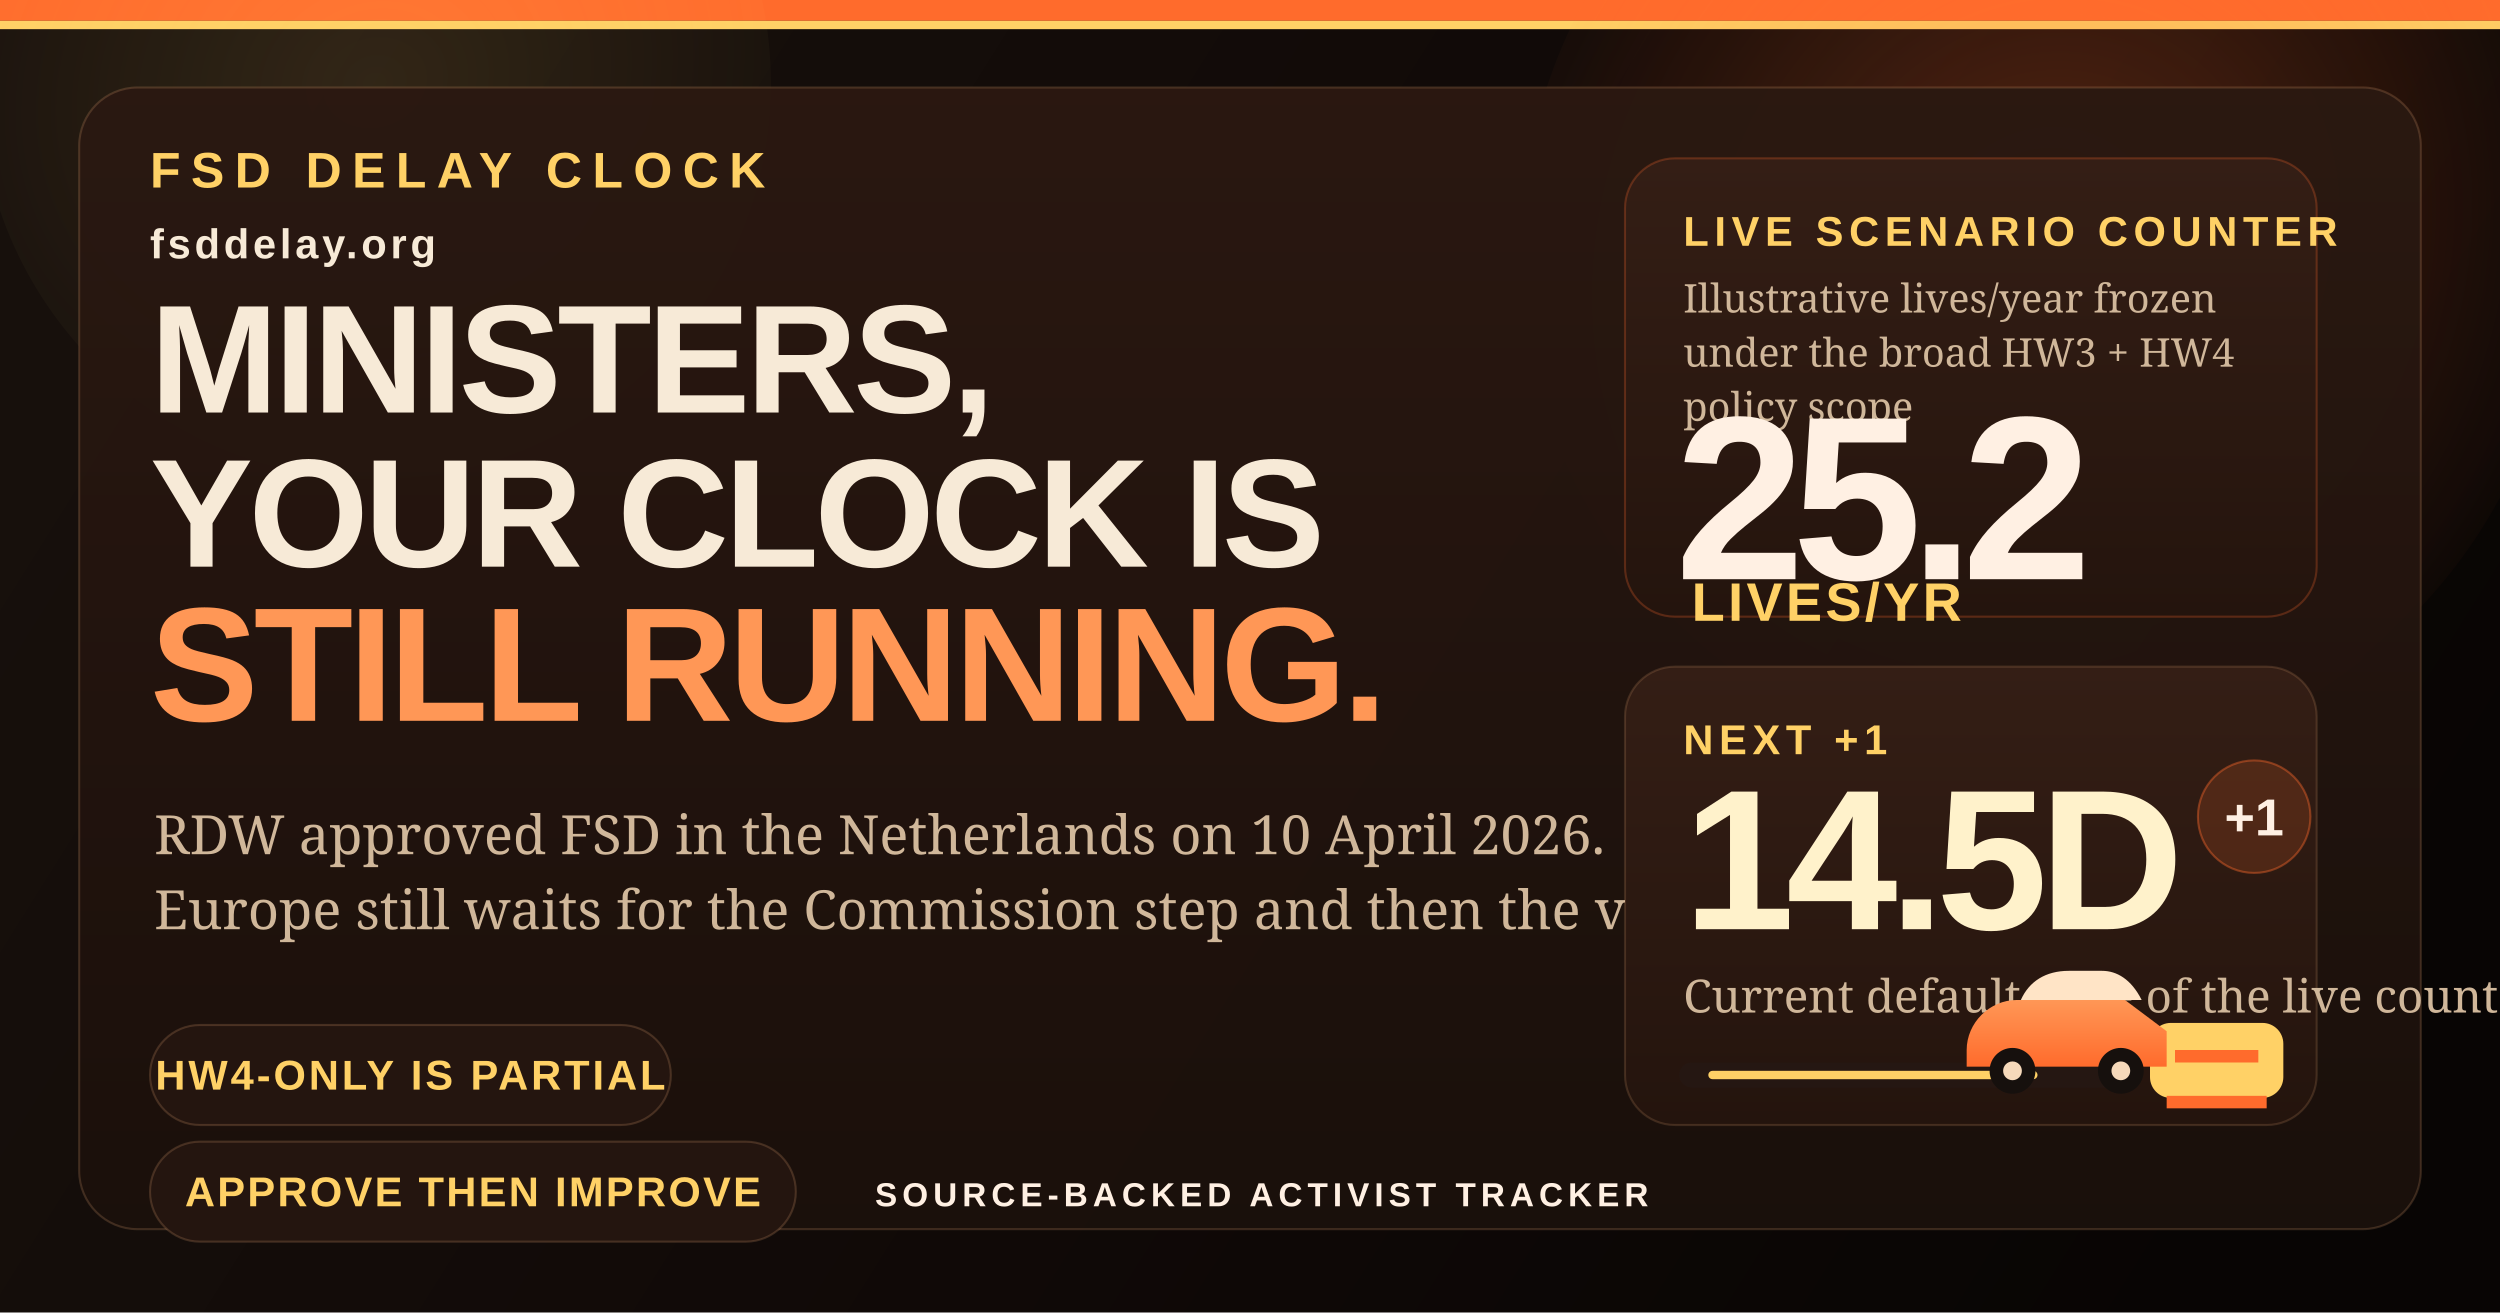
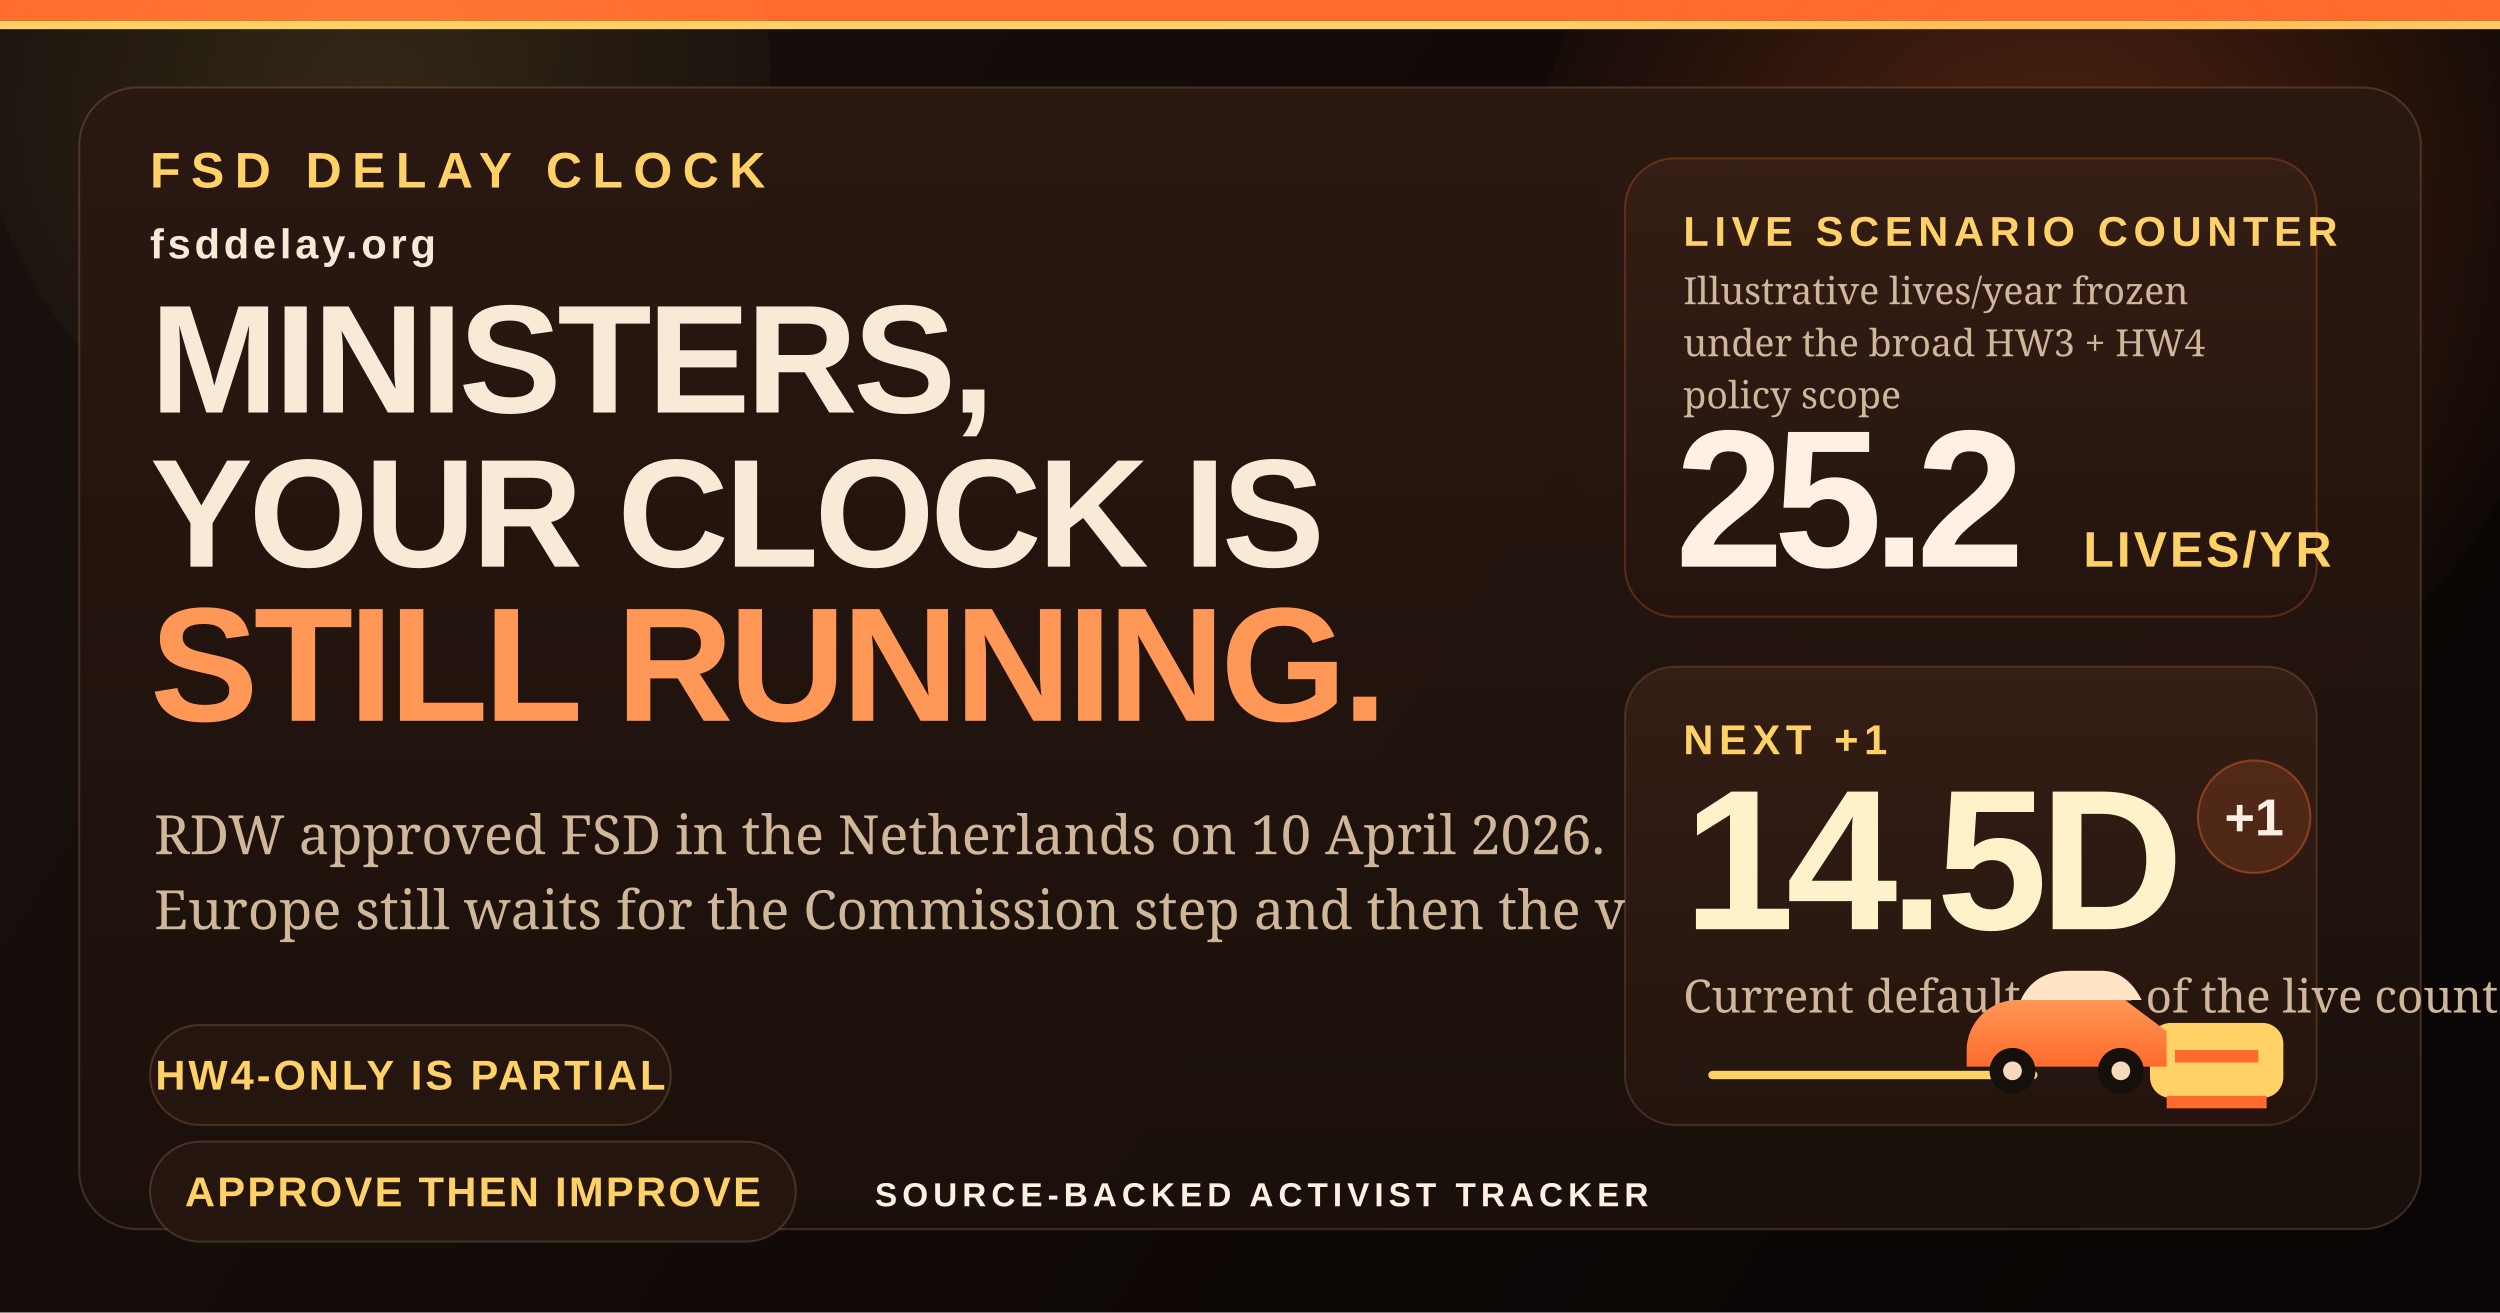
<svg xmlns="http://www.w3.org/2000/svg" width="1200" height="630" viewBox="0 0 1200 630" fill="none">
  <defs>
    <linearGradient id="bg" x1="120" y1="20" x2="1060" y2="610" gradientUnits="userSpaceOnUse">
      <stop stop-color="#17100C" />
      <stop offset="0.55" stop-color="#100907" />
      <stop offset="1" stop-color="#080504" />
    </linearGradient>
    <radialGradient id="glowA" cx="0" cy="0" r="1" gradientUnits="userSpaceOnUse" gradientTransform="translate(980 120) rotate(127) scale(300 270)">
      <stop stop-color="#FF6B2C" stop-opacity="0.3" />
      <stop offset="1" stop-color="#FF6B2C" stop-opacity="0" />
    </radialGradient>
    <radialGradient id="glowB" cx="0" cy="0" r="1" gradientUnits="userSpaceOnUse" gradientTransform="translate(180 40) rotate(72) scale(210 250)">
      <stop stop-color="#FFD166" stop-opacity="0.12" />
      <stop offset="1" stop-color="#FFD166" stop-opacity="0" />
    </radialGradient>
    <linearGradient id="panel" x1="600" y1="42" x2="600" y2="588" gradientUnits="userSpaceOnUse">
      <stop stop-color="#2A1811" stop-opacity="0.97" />
      <stop offset="1" stop-color="#1A100B" stop-opacity="0.97" />
    </linearGradient>
    <linearGradient id="card" x1="0" y1="0" x2="0" y2="1">
      <stop stop-color="#341E15" />
      <stop offset="1" stop-color="#24140D" />
    </linearGradient>
    <linearGradient id="carBody" x1="0" y1="0" x2="0" y2="1">
      <stop stop-color="#FF9756" />
      <stop offset="1" stop-color="#FF6B2C" />
    </linearGradient>
  </defs>
  <rect width="1200" height="630" fill="url(#bg)" />
  <rect width="1200" height="10" fill="#FF6B2C" />
  <rect y="10" width="1200" height="4" fill="#FFD166" />
  <circle cx="980" cy="120" r="250" fill="url(#glowA)" />
  <circle cx="180" cy="40" r="190" fill="url(#glowB)" />
  <rect x="38" y="42" width="1124" height="548" rx="28" fill="url(#panel)" stroke="#FFB780" stroke-opacity="0.18" />
  <text x="72" y="90" fill="#FFD166" font-family="Arial" font-size="24" font-weight="700" letter-spacing="5">FSD DELAY CLOCK</text>
  <text x="72" y="124" fill="#F7EAD7" font-family="Arial" font-size="20" font-weight="600" letter-spacing="1.8">fsddelay.org</text>
  <text x="72" y="198" fill="#F7EAD7" font-family="Arial" font-size="74" font-weight="900" letter-spacing="-2">MINISTERS,</text>
  <text x="72" y="272" fill="#F7EAD7" font-family="Arial" font-size="74" font-weight="900" letter-spacing="-2">YOUR CLOCK IS</text>
  <text x="72" y="346" fill="#FF9756" font-family="Arial" font-size="78" font-weight="900" letter-spacing="-2.2">STILL RUNNING.</text>
  <text x="74" y="410" fill="#D0B79A" font-family="Georgia" font-size="26">RDW approved FSD in the Netherlands on 10 April 2026.</text>
  <text x="74" y="446" fill="#D0B79A" font-family="Georgia" font-size="26">Europe still waits for the Commission step and then the vote.</text>
  <rect x="72" y="492" width="250" height="48" rx="24" fill="#24150F" stroke="#FFB780" stroke-opacity="0.18" />
  <text x="197" y="523" fill="#FFD166" font-family="Arial" font-size="20" font-weight="800" letter-spacing="1.4" text-anchor="middle">HW4-ONLY IS PARTIAL</text>
  <rect x="72" y="548" width="310" height="48" rx="24" fill="#24150F" stroke="#FFB780" stroke-opacity="0.18" />
  <text x="227" y="579" fill="#FFD166" font-family="Arial" font-size="20" font-weight="800" letter-spacing="1.1" text-anchor="middle">APPROVE THEN IMPROVE</text>
  <text x="420" y="579" fill="#FFF0E3" font-family="Arial" font-size="16" font-weight="700" letter-spacing="2.4">SOURCE-BACKED ACTIVIST TRACKER</text>
  <rect x="780" y="76" width="332" height="220" rx="24" fill="url(#card)" stroke="#FF6B2C" stroke-opacity="0.25" />
  <text x="808" y="118" fill="#FFD166" font-family="Arial" font-size="20" font-weight="800" letter-spacing="2.7">LIVE SCENARIO COUNTER</text>
-   <text x="808" y="150" fill="#D0B79A" font-family="Georgia" font-size="19">Illustrative lives/year frozen</text>
-   <text x="808" y="176" fill="#D0B79A" font-family="Georgia" font-size="19">under the broad HW3 + HW4</text>
-   <text x="808" y="202" fill="#D0B79A" font-family="Georgia" font-size="19">policy scope</text>
-   <text x="804" y="278" fill="#FFF0E3" font-family="Arial" font-size="112" font-weight="900" letter-spacing="-6">25.2</text>
-   <text x="812" y="298" fill="#FFD166" font-family="Arial" font-size="26" font-weight="800" letter-spacing="1.6">LIVES/YR</text>
+   <text x="808" y="146" fill="#D0B79A" font-family="Georgia" font-size="18">Illustrative lives/year frozen</text>
+   <text x="808" y="171" fill="#D0B79A" font-family="Georgia" font-size="18">under the broad HW3 + HW4</text>
+   <text x="808" y="196" fill="#D0B79A" font-family="Georgia" font-size="18">policy scope</text>
+   <text x="804" y="272" fill="#FFF0E3" font-family="Arial" font-size="94" font-weight="900" letter-spacing="-5">25.2</text>
+   <text x="1000" y="272" fill="#FFD166" font-family="Arial" font-size="24" font-weight="800" letter-spacing="1.4">LIVES/YR</text>
  <rect x="780" y="320" width="332" height="220" rx="24" fill="url(#card)" stroke="#FFB780" stroke-opacity="0.16" />
  <text x="808" y="362" fill="#FFD166" font-family="Arial" font-size="20" font-weight="800" letter-spacing="2.7">NEXT +1</text>
  <text x="808" y="446" fill="#FFF2CB" font-family="Arial" font-size="96" font-weight="900" letter-spacing="-4">14.5D</text>
  <text x="808" y="486" fill="#D0B79A" font-family="Georgia" font-size="22">Current default pace of the live counter</text>
  <rect x="806" y="510" width="220" height="12" rx="6" fill="#251712" />
  <rect x="820" y="514" width="158" height="4" rx="2" fill="#FFD166" />
  <rect x="1032" y="491" width="64" height="36" rx="10" fill="#FFD166" />
  <path d="M1044 507H1084" stroke="#FF6B2C" stroke-width="6" />
  <path d="M1040 529H1088" stroke="#FF6B2C" stroke-width="6" />
  <g transform="translate(944 470)">
    <path d="M0 34C0 21 11 10 24 10H76L96 25V42H0V34Z" fill="url(#carBody)" />
    <path d="M26 10C30 1 38 -4 49 -4H65C72 -4 79 0 84 10H26Z" fill="#FFE4C6" />
    <circle cx="22" cy="44" r="11" fill="#16100D" />
    <circle cx="74" cy="44" r="11" fill="#16100D" />
    <circle cx="22" cy="44" r="4.5" fill="#F6D9BA" />
    <circle cx="74" cy="44" r="4.5" fill="#F6D9BA" />
  </g>
  <circle cx="1082" cy="392" r="27" fill="#FF6B2C" fill-opacity="0.16" stroke="#FF6B2C" stroke-opacity="0.4" />
  <text x="1082" y="401" fill="#FFF0E3" font-family="Arial" font-size="25" font-weight="900" text-anchor="middle">+1</text>
</svg>
